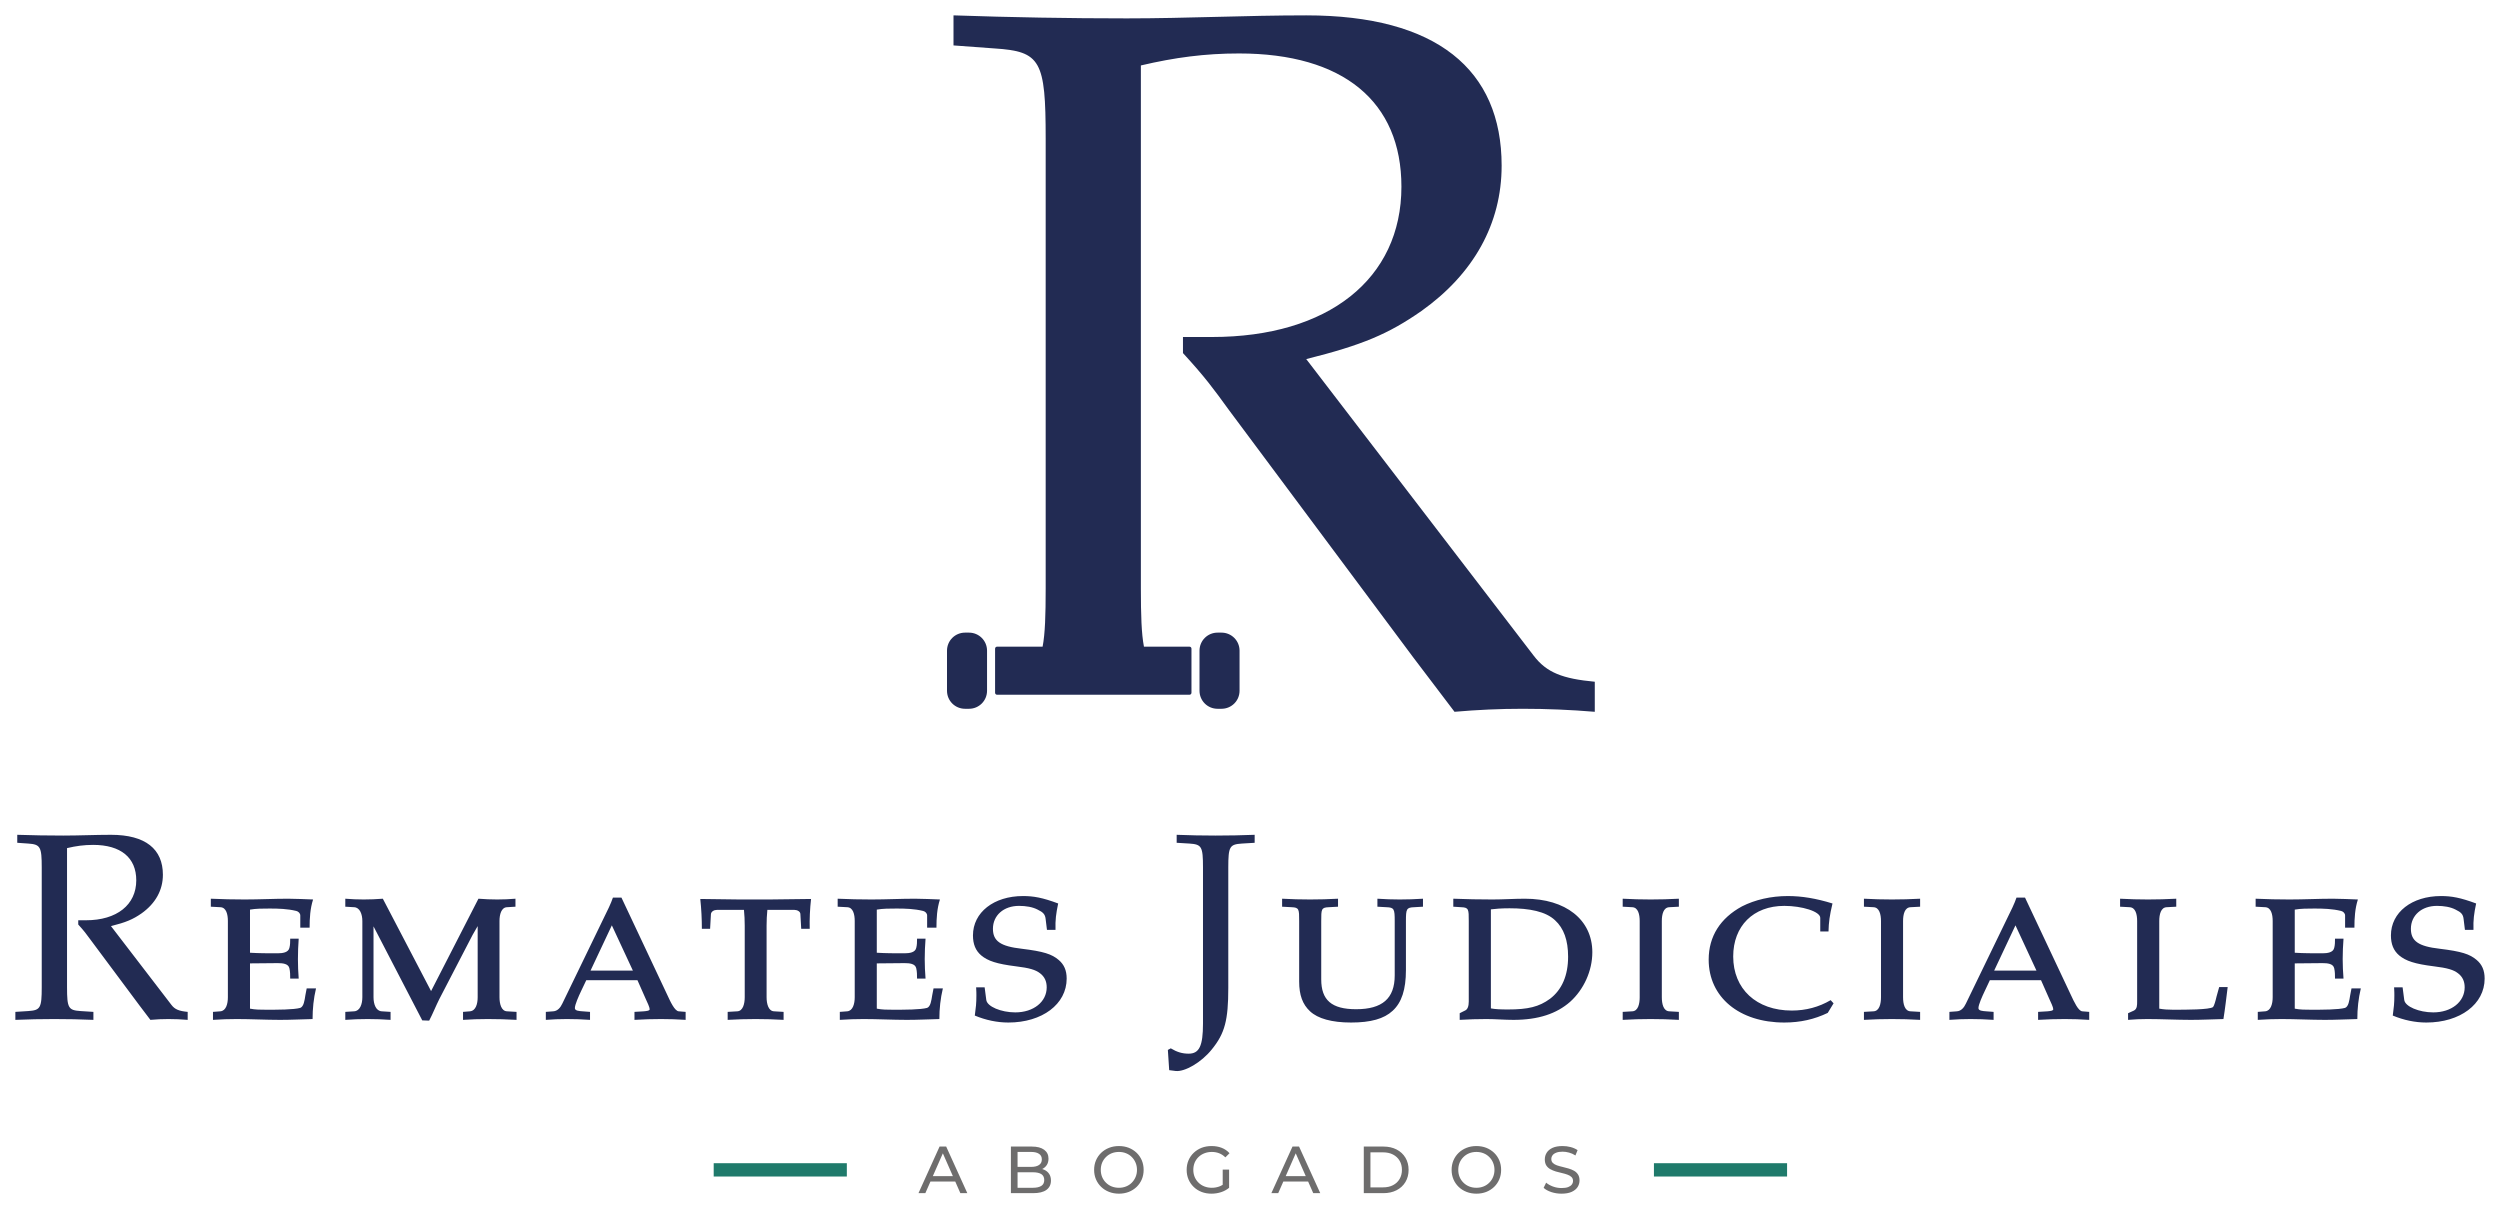
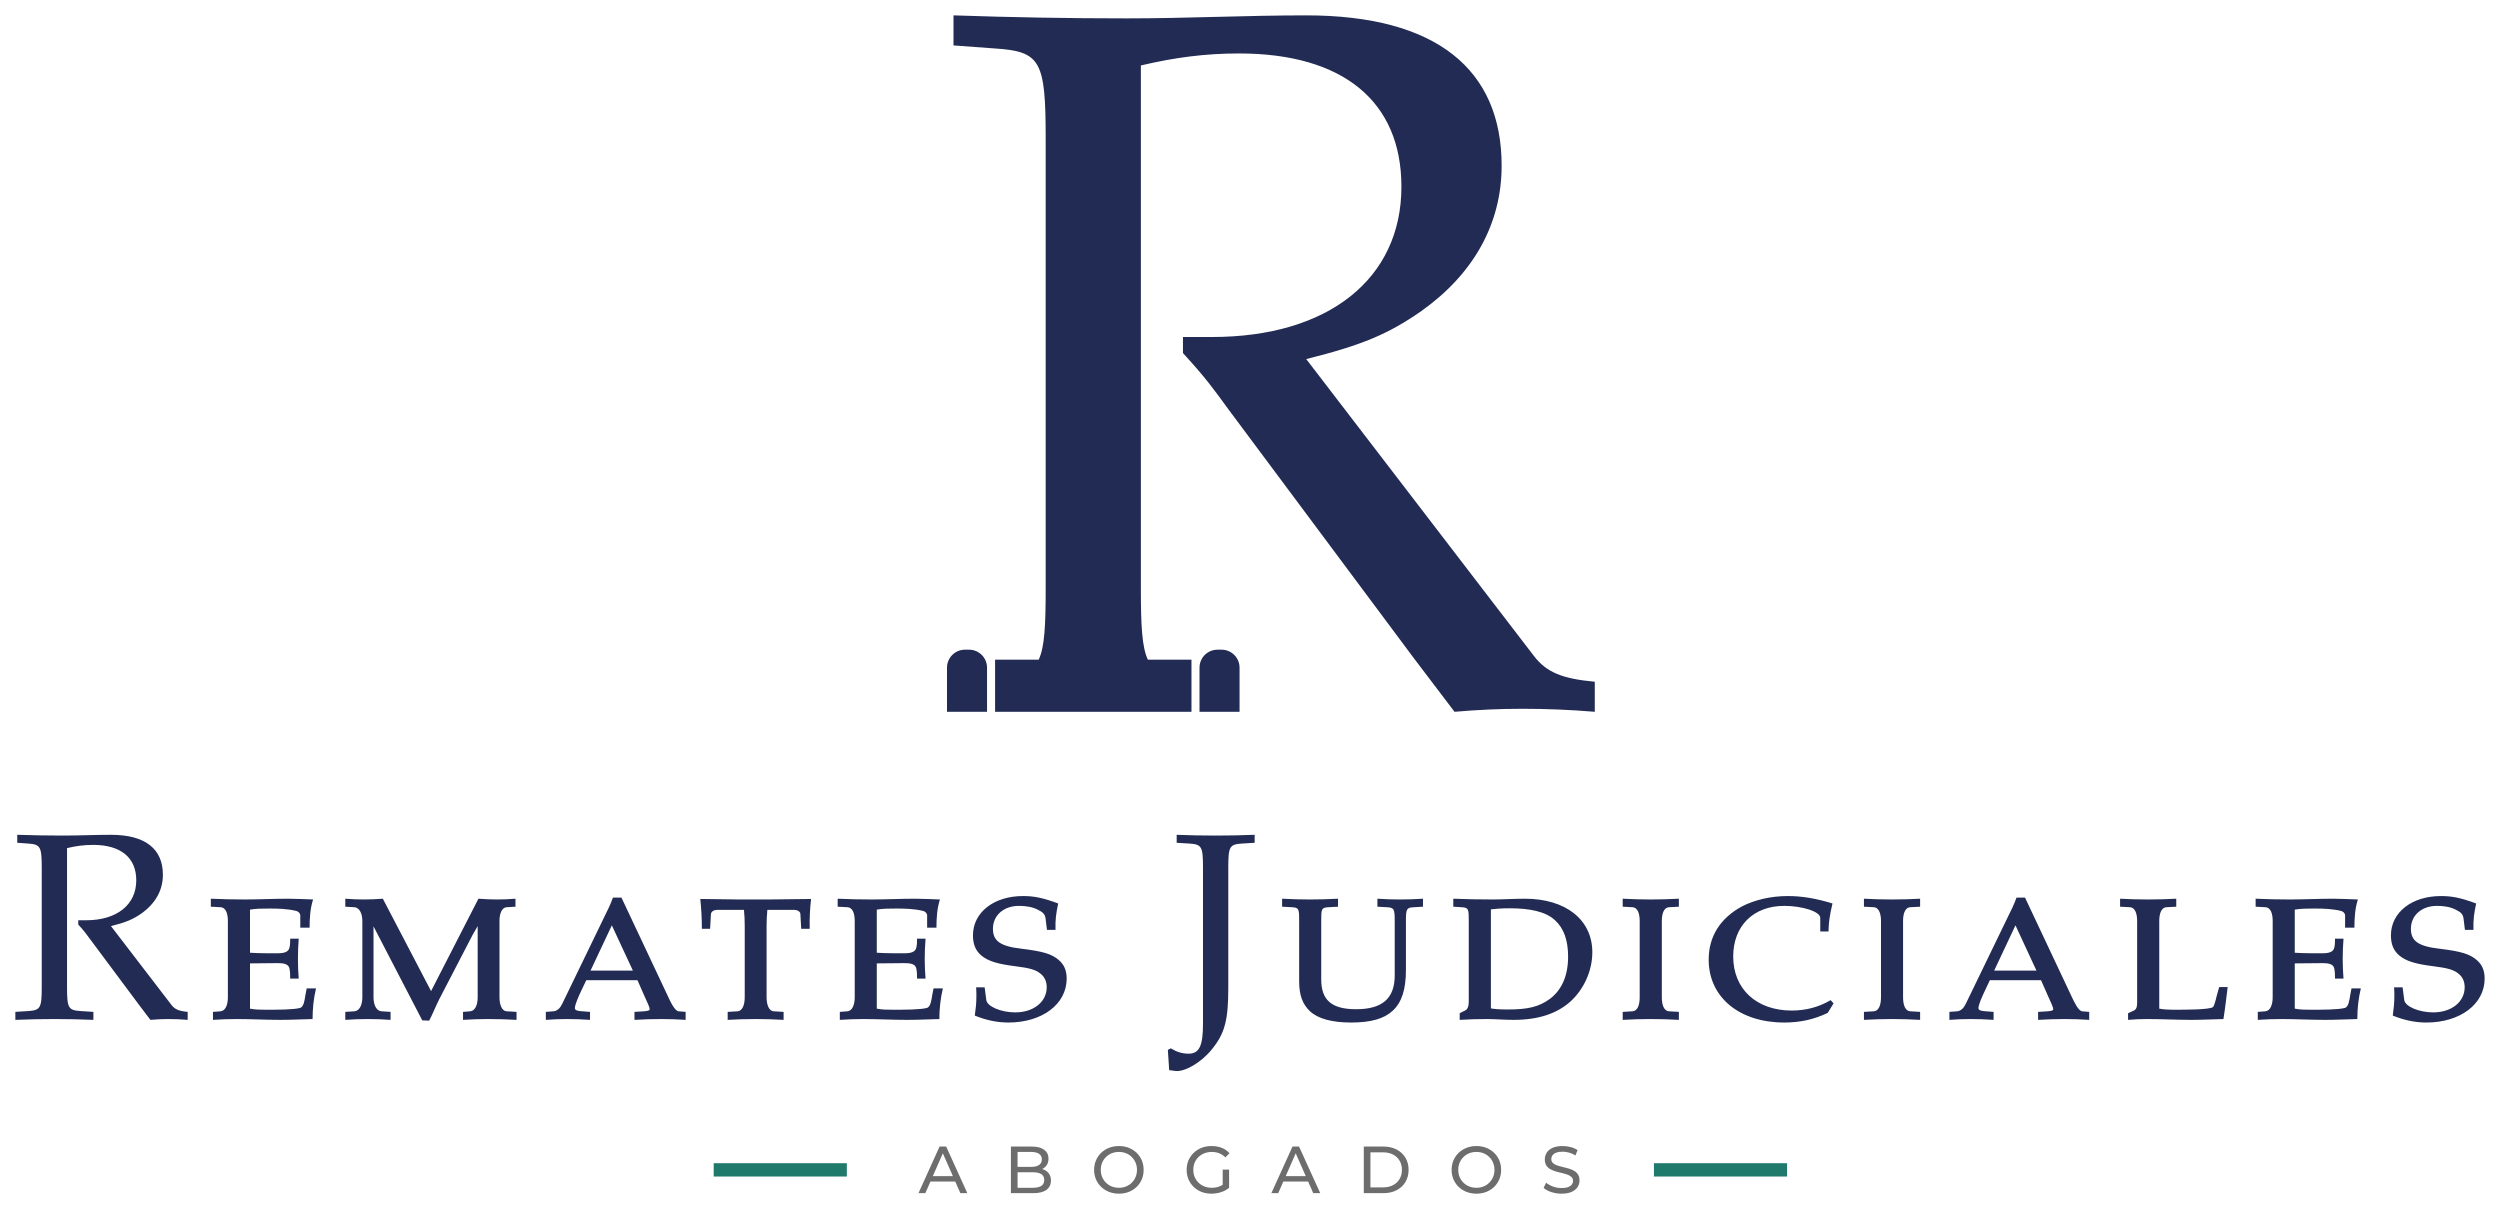
<svg xmlns="http://www.w3.org/2000/svg" viewBox="-1.86 -3 488.2 236.1" role="img" aria-label="Abogados Remates Judiciales">
-   <path d="M221.53 123.28H230.42C230.64 123.28 230.81 123.46 230.81 123.67V132.28C230.81 132.5 230.64 132.67 230.42 132.67H192.85C192.63 132.67 192.46 132.5 192.46 132.28V123.67C192.46 123.46 192.63 123.28 192.85 123.28H201.74C202.23 120.73 202.34 117.11 202.34 111.93V24.07C202.34 8.81 201.36 7.04 192.36 6.46L184.34 5.87V0C195.69 0.39 206.84 0.59 218.19 0.59C229.93 0.59 241.48 0 253.22 0C278.66 0 291.38 10.57 291.38 29.35C291.38 40.7 285.9 50.49 275.72 57.73C269.26 62.23 264.18 64.38 253.22 67.12L297.64 125.04C300.18 128.37 303.31 129.54 309.57 130.13V136Q302.53 135.41 295.49 135.41C290.98 135.41 286.68 135.61 282.18 136L274.16 125.43L238.15 77.1C235.02 72.79 233.45 70.64 229.15 65.95V62.81H234.82C257.52 62.81 271.81 51.46 271.81 33.46C271.81 16.83 260.46 7.44 240.11 7.44C233.45 7.44 227.58 8.22 220.93 9.78V111.93C220.93 117.11 221.04 120.73 221.53 123.28ZM235.9 120.54H236.68C238.63 120.54 240.2 122.12 240.2 124.06V131.89C240.2 133.84 238.63 135.41 236.68 135.41H235.9C233.95 135.41 232.38 133.84 232.38 131.89V124.06C232.38 122.12 233.95 120.54 235.9 120.54ZM186.59 120.54H187.37C189.32 120.54 190.89 122.12 190.89 124.06V131.89C190.89 133.84 189.32 135.41 187.37 135.41H186.59C184.64 135.41 183.07 133.84 183.07 131.89V124.06C183.07 122.12 184.64 120.54 186.59 120.54Z" fill="#222B53" />
+   <path d="M192.46 125.82H200.98C202.13 123.35 202.34 119.16 202.34 111.93V24.07C202.34 8.81 201.36 7.04 192.36 6.46L184.34 5.87V0C195.69 0.39 206.84 0.59 218.19 0.59C229.93 0.59 241.48 0 253.22 0C278.66 0 291.38 10.57 291.38 29.35C291.38 40.7 285.9 50.49 275.72 57.73C269.26 62.23 264.18 64.38 253.22 67.12L297.64 125.04C300.18 128.37 303.31 129.54 309.57 130.13V136Q302.53 135.41 295.49 135.41C290.98 135.41 286.68 135.61 282.18 136L274.16 125.43L238.15 77.1C235.02 72.79 233.45 70.64 229.15 65.95V62.81H234.82C257.52 62.81 271.81 51.46 271.81 33.46C271.81 16.83 260.46 7.44 240.11 7.44C233.45 7.44 227.58 8.22 220.93 9.78V111.93C220.93 119.16 221.14 123.35 222.29 125.82H230.81V136H192.46ZM235.9 123.87H236.68C238.63 123.87 240.2 125.44 240.2 127.39V136H232.38V127.39C232.38 125.44 233.95 123.87 235.9 123.87ZM186.59 123.87H187.37C189.32 123.87 190.89 125.44 190.89 127.39V136H183.07V127.39C183.07 125.44 184.64 123.87 186.59 123.87Z" fill="#222B53" />
  <path d="M1.14 196.16C3.69 196.05 6.19 196 8.74 196C11.28 196 13.83 196.05 16.38 196.16V194.6L13.88 194.44C11.49 194.28 11.23 193.87 11.23 189.76V162.62C13 162.2 14.56 161.99 16.33 161.99C21.74 161.99 24.75 164.49 24.75 168.91C24.75 173.69 20.96 176.71 14.92 176.71H13.42V177.54C14.56 178.79 14.98 179.36 15.81 180.5L25.38 193.35L27.51 196.16C28.7 196.05 29.85 196 31.04 196C32.29 196 33.54 196.05 34.79 196.16V194.6C33.12 194.44 32.29 194.13 31.62 193.24L19.81 177.85C22.72 177.12 24.08 176.55 25.79 175.36C28.5 173.43 29.95 170.83 29.95 167.82C29.95 162.82 26.57 160.02 19.81 160.02C16.69 160.02 13.62 160.17 10.5 160.17C7.49 160.17 4.52 160.12 1.51 160.02V161.58L3.64 161.73C6.03 161.89 6.29 162.36 6.29 166.41V189.76C6.29 193.87 6.03 194.28 3.64 194.44L1.14 194.6ZM39.31 174.06 41.18 174.16C42.33 174.21 42.64 175.56 42.64 176.86V191.74C42.64 193.04 42.28 194.39 41.18 194.49L39.73 194.6V196.16C41.29 196.05 42.85 196 44.36 196C47.16 196 50.02 196.16 52.83 196.16C54.96 196.16 57.04 196.05 59.18 196C59.18 193.97 59.38 192 59.85 190.02H58.03L57.77 191.37C57.62 192.36 57.46 193.56 56.78 193.82C55.48 194.18 52.36 194.18 50.13 194.18C49.04 194.18 48 194.18 46.96 193.97V185.13L52.36 185.08C53.35 185.08 54.44 185.18 54.65 186.07C54.81 186.74 54.81 187.42 54.81 188.1H56.47C56.37 186.85 56.32 185.55 56.32 184.3C56.32 182.95 56.37 181.65 56.47 180.3H54.81C54.81 180.92 54.81 181.54 54.65 182.12C54.44 183 53.35 183.16 52.36 183.16C50.54 183.16 48.72 183.16 46.96 183.05V174.63C48.1 174.42 49.5 174.42 50.8 174.42C52.52 174.42 54.29 174.47 56 174.89C56.42 174.99 56.78 175.36 56.78 175.77V178.16H58.6C58.6 176.29 58.71 174.42 59.28 172.65C57.62 172.6 56 172.5 54.39 172.5C51.58 172.5 48.78 172.65 45.92 172.65C43.73 172.65 41.5 172.6 39.31 172.5ZM65.57 196.16C67.03 196.05 68.48 196 69.94 196C71.45 196 72.9 196.05 74.41 196.16V194.6L72.7 194.49C71.55 194.44 71.08 193.09 71.08 191.74V177.9L80.6 196.26L81.95 196.31C82.68 194.91 83.25 193.45 83.93 192.1L90.43 179.57L91.42 177.85V191.74C91.42 193.04 91.05 194.39 89.91 194.49L88.56 194.6V196.16C90.17 196.05 91.78 196 93.39 196C95.26 196 97.14 196.05 99.01 196.16V194.6L97.14 194.49C96.04 194.44 95.68 193.04 95.68 191.74V176.86C95.68 175.56 96.04 174.21 97.14 174.16L98.8 174.06V172.5C97.6 172.6 96.46 172.65 95.26 172.65C94.02 172.65 92.82 172.6 91.57 172.5L82.32 190.54L72.9 172.5C71.66 172.6 70.41 172.65 69.16 172.65C67.96 172.65 66.77 172.6 65.57 172.5V174.06L67.29 174.16C68.43 174.21 68.9 175.56 68.9 176.86V191.74C68.9 193.09 68.43 194.44 67.29 194.49L65.57 194.6ZM104.73 196.16C106.08 196.05 107.48 196 108.84 196C110.34 196 111.85 196.05 113.36 196.16V194.6L111.9 194.49C111.23 194.44 110.4 194.39 110.4 193.87C110.4 193.19 111.12 191.58 111.64 190.49L112.63 188.41H122.62L124.23 192.05C124.54 192.72 125.01 193.71 125.01 194.08C125.01 194.39 124.38 194.44 123.86 194.49L122.04 194.6V196.16C123.81 196.05 125.53 196 127.24 196C128.86 196 130.42 196.05 132.03 196.16V194.6L130.68 194.49C129.9 194.44 129.06 192.62 128.44 191.27L119.5 172.29H117.83C117.47 173.38 116.69 174.99 116.01 176.34L107.95 192.98C107.59 193.76 107.02 194.44 106.18 194.49L104.73 194.6ZM113.46 186.54 117.62 177.7 121.73 186.54ZM134.89 172.55C135.1 174.47 135.2 176.45 135.2 178.37H136.81L136.97 175.51C137.02 174.99 137.59 174.68 138.16 174.68H143.42C143.52 175.67 143.57 176.71 143.57 177.75V191.74C143.57 193.04 143.21 194.44 142.12 194.49L140.24 194.6V196.16C142.06 196.05 143.88 196 145.7 196C147.52 196 149.34 196.05 151.16 196.16V194.6L149.29 194.49C148.2 194.44 147.84 193.04 147.84 191.74V177.75C147.84 176.71 147.89 175.67 147.99 174.68H153.24C153.82 174.68 154.44 174.99 154.44 175.51L154.6 178.37H156.26C156.21 176.45 156.31 174.47 156.52 172.55L148.36 172.65H142.58ZM161.72 174.06 163.59 174.16C164.74 174.21 165.05 175.56 165.05 176.86V191.74C165.05 193.04 164.68 194.39 163.59 194.49L162.14 194.6V196.16C163.7 196.05 165.26 196 166.76 196C169.57 196 172.43 196.16 175.24 196.16C177.37 196.16 179.45 196.05 181.58 196C181.58 193.97 181.79 192 182.26 190.02H180.44L180.18 191.37C180.02 192.36 179.87 193.56 179.19 193.82C177.89 194.18 174.77 194.18 172.54 194.18C171.44 194.18 170.4 194.18 169.36 193.97V185.13L174.77 185.08C175.76 185.08 176.85 185.18 177.06 186.07C177.22 186.74 177.22 187.42 177.22 188.1H178.88C178.78 186.85 178.72 185.55 178.72 184.3C178.72 182.95 178.78 181.65 178.88 180.3H177.22C177.22 180.92 177.22 181.54 177.06 182.12C176.85 183 175.76 183.16 174.77 183.16C172.95 183.16 171.13 183.16 169.36 183.05V174.63C170.51 174.42 171.91 174.42 173.21 174.42C174.93 174.42 176.7 174.47 178.41 174.89C178.83 174.99 179.19 175.36 179.19 175.77V178.16H181.01C181.01 176.29 181.12 174.42 181.69 172.65C180.02 172.6 178.41 172.5 176.8 172.5C173.99 172.5 171.18 172.65 168.32 172.65C166.14 172.65 163.9 172.6 161.72 172.5ZM188.14 179.67C188.14 181.39 188.66 182.64 189.75 183.57C191.05 184.66 192.82 185.24 196.51 185.7C199.16 186.02 200.36 186.38 201.24 187.06C202.12 187.73 202.54 188.62 202.54 189.81C202.54 192.62 199.99 194.7 196.4 194.7C193.65 194.7 190.89 193.56 190.74 192.26L190.42 189.81H188.76C188.81 190.49 188.81 191.16 188.81 191.37C188.81 192.98 188.71 193.71 188.5 195.32C190.63 196.21 192.87 196.68 195.05 196.68C201.66 196.68 206.44 193.09 206.44 188.1C206.44 186.48 205.92 185.34 204.88 184.46C203.53 183.31 201.92 182.79 197.65 182.27C193.49 181.8 192.04 180.76 192.04 178.37C192.04 175.77 194.12 173.9 197.13 173.9C198.48 173.9 199.78 174.11 200.77 174.63C201.86 175.15 202.23 175.56 202.33 176.45L202.59 178.58H204.26C204.2 176.6 204.36 175.46 204.78 173.43C201.71 172.29 199.99 171.98 197.91 171.98C192.24 171.98 188.14 175.15 188.14 179.67ZM226.2 202.03 226.46 205.98 227.71 206.14C229.48 206.35 232.75 204.48 234.78 201.93C237.33 198.81 238 196.21 238 189.92V166.41C238 162.3 238.26 161.89 240.66 161.73L243.15 161.58V160.02C240.6 160.12 238.06 160.17 235.51 160.17C232.96 160.17 230.46 160.12 227.92 160.02V161.58L230.41 161.73C232.8 161.89 233.06 162.3 233.06 166.41V196.88C233.06 201.25 232.34 202.76 230.26 202.76C229.01 202.76 227.97 202.45 226.77 201.72ZM248.51 174.06 250.38 174.16C251.84 174.21 251.84 174.58 251.84 176.86V188.67C251.84 191.32 252.51 193.14 253.97 194.49C255.48 195.9 258.18 196.68 261.98 196.68C265.82 196.68 268.42 195.95 270.09 194.39C271.86 192.78 272.69 190.23 272.69 186.43V176.86C272.69 174.52 272.79 174.21 274.3 174.16L276.02 174.06V172.5C274.51 172.6 273 172.65 271.49 172.65C270.04 172.65 268.58 172.6 267.12 172.5V174.06L268.89 174.16C270.4 174.21 270.5 174.52 270.5 176.86V187.47C270.5 192 268.06 194.08 262.96 194.08C258.18 194.08 256.15 192.31 256.15 188.25V176.86C256.15 174.58 256.15 174.21 257.61 174.16L259.43 174.06V172.5C257.61 172.6 255.79 172.65 253.97 172.65C252.15 172.65 250.33 172.6 248.51 172.5ZM281.94 174.06 283.5 174.16C284.96 174.21 284.96 174.58 284.96 176.86V192.57C284.96 193.45 284.75 194.13 284.23 194.34C283.87 194.49 283.56 194.7 283.19 194.86V196.16C284.96 196.05 286.68 196 288.44 196C290.16 196 291.93 196.16 293.7 196.16C298.53 196.16 302.12 194.96 304.77 192.62C307.42 190.23 309.09 186.59 309.09 182.95C309.09 176.6 303.89 172.5 295.93 172.5C293.8 172.5 291.72 172.65 289.59 172.65C287.04 172.65 284.49 172.6 281.94 172.5ZM289.28 193.92V174.58C290.16 174.47 291.3 174.37 292.92 174.37C296.82 174.37 299.99 174.99 301.81 176.71C303.52 178.27 304.36 180.61 304.36 183.83C304.36 187.47 303.16 190.28 300.82 192.05C298.69 193.61 296.56 194.13 292.6 194.13C291.15 194.13 290.11 194.08 289.28 193.92ZM315.02 196.16C316.84 196.05 318.66 196 320.48 196C322.3 196 324.12 196.05 325.99 196.16V194.6L324.12 194.49C322.97 194.44 322.66 193.04 322.66 191.74V176.86C322.66 175.56 322.97 174.21 324.12 174.16L325.99 174.06V172.5C324.12 172.6 322.3 172.65 320.48 172.65C318.66 172.65 316.84 172.6 315.02 172.5V174.06L316.89 174.16C318.03 174.21 318.34 175.56 318.34 176.86V191.74C318.34 193.04 318.03 194.44 316.89 194.49L315.02 194.6ZM331.81 184.4C331.81 191.74 337.79 196.68 346.58 196.68C349.7 196.68 352.46 196.05 355.06 194.8L356.2 192.93L355.63 192.31C353.34 193.66 350.79 194.34 348.04 194.34C341.12 194.34 336.6 190.12 336.6 183.78C336.6 177.85 340.5 173.9 346.58 173.9C350.01 173.9 353.6 174.99 353.6 176.24V178.89H355.21C355.26 177.07 355.42 175.82 355.99 173.43C352.77 172.44 350.01 171.98 347.26 171.98C343.98 171.98 340.86 172.7 338.31 174C334.1 176.29 331.81 179.83 331.81 184.4ZM362.13 196.16C363.95 196.05 365.77 196 367.59 196C369.41 196 371.23 196.05 373.1 196.16V194.6L371.23 194.49C370.08 194.44 369.77 193.04 369.77 191.74V176.86C369.77 175.56 370.08 174.21 371.23 174.16L373.1 174.06V172.5C371.23 172.6 369.41 172.65 367.59 172.65C365.77 172.65 363.95 172.6 362.13 172.5V174.06L364 174.16C365.14 174.21 365.46 175.56 365.46 176.86V191.74C365.46 193.04 365.14 194.44 364 194.49L362.13 194.6ZM378.82 196.16C380.17 196.05 381.58 196 382.93 196C384.44 196 385.94 196.05 387.45 196.16V194.6L386 194.49C385.32 194.44 384.49 194.39 384.49 193.87C384.49 193.19 385.22 191.58 385.74 190.49L386.72 188.41H396.71L398.32 192.05C398.63 192.72 399.1 193.71 399.1 194.08C399.1 194.39 398.48 194.44 397.96 194.49L396.14 194.6V196.16C397.9 196.05 399.62 196 401.34 196C402.95 196 404.51 196.05 406.12 196.16V194.6L404.77 194.49C403.99 194.44 403.16 192.62 402.53 191.27L393.59 172.29H391.92C391.56 173.38 390.78 174.99 390.1 176.34L382.04 192.98C381.68 193.76 381.11 194.44 380.28 194.49L378.82 194.6ZM387.56 186.54 391.72 177.7 395.82 186.54ZM412.15 174.06 414.02 174.16C415.17 174.21 415.48 175.56 415.48 176.86V192.57C415.48 193.3 415.48 194.02 414.86 194.34L413.71 194.86V196.16C414.96 196.05 416.21 196 417.46 196C420.32 196 423.12 196.16 425.98 196.16C428.06 196.16 430.2 196.05 432.33 196C432.64 194.13 432.9 191.84 433.16 189.76H431.5L430.98 191.63C430.82 192.36 430.51 193.45 430.3 193.66C429.57 194.18 425.15 194.18 422.45 194.18C421.56 194.18 420.68 194.13 419.8 193.97V176.86C419.8 175.56 420.11 174.21 421.25 174.16L423.12 174.06V172.5C421.25 172.6 419.43 172.65 417.61 172.65C415.79 172.65 413.97 172.6 412.15 172.5ZM438.62 174.06 440.49 174.16C441.64 174.21 441.95 175.56 441.95 176.86V191.74C441.95 193.04 441.58 194.39 440.49 194.49L439.04 194.6V196.16C440.6 196.05 442.16 196 443.66 196C446.47 196 449.33 196.16 452.14 196.16C454.27 196.16 456.35 196.05 458.48 196C458.48 193.97 458.69 192 459.16 190.02H457.34L457.08 191.37C456.92 192.36 456.77 193.56 456.09 193.82C454.79 194.18 451.67 194.18 449.44 194.18C448.34 194.18 447.3 194.18 446.26 193.97V185.13L451.67 185.08C452.66 185.08 453.75 185.18 453.96 186.07C454.12 186.74 454.12 187.42 454.12 188.1H455.78C455.68 186.85 455.62 185.55 455.62 184.3C455.62 182.95 455.68 181.65 455.78 180.3H454.12C454.12 180.92 454.12 181.54 453.96 182.12C453.75 183 452.66 183.16 451.67 183.16C449.85 183.16 448.03 183.16 446.26 183.05V174.63C447.41 174.42 448.81 174.42 450.11 174.42C451.83 174.42 453.6 174.47 455.31 174.89C455.73 174.99 456.09 175.36 456.09 175.77V178.16H457.91C457.91 176.29 458.02 174.42 458.59 172.65C456.92 172.6 455.31 172.5 453.7 172.5C450.89 172.5 448.08 172.65 445.22 172.65C443.04 172.65 440.8 172.6 438.62 172.5ZM465.04 179.67C465.04 181.39 465.56 182.64 466.65 183.57C467.95 184.66 469.72 185.24 473.41 185.7C476.06 186.02 477.26 186.38 478.14 187.06C479.02 187.73 479.44 188.62 479.44 189.81C479.44 192.62 476.89 194.7 473.3 194.7C470.55 194.7 467.79 193.56 467.64 192.26L467.32 189.81H465.66C465.71 190.49 465.71 191.16 465.71 191.37C465.71 192.98 465.61 193.71 465.4 195.32C467.53 196.21 469.77 196.68 471.95 196.68C478.56 196.68 483.34 193.09 483.34 188.1C483.34 186.48 482.82 185.34 481.78 184.46C480.43 183.31 478.82 182.79 474.55 182.27C470.39 181.8 468.94 180.76 468.94 178.37C468.94 175.77 471.02 173.9 474.03 173.9C475.38 173.9 476.68 174.11 477.67 174.63C478.76 175.15 479.13 175.56 479.23 176.45L479.49 178.58H481.16C481.1 176.6 481.26 175.46 481.68 173.43C478.61 172.29 476.89 171.98 474.81 171.98C469.14 171.98 465.04 175.15 465.04 179.67Z" fill="#222B53" />
  <path d="M177.5 230 181.62 220.9H182.91L187.04 230H185.68L182 221.63H182.52L178.84 230ZM179.26 227.73 179.61 226.68H184.73L185.11 227.73ZM195.55 230V220.9H199.63Q201.2 220.9 202.05 221.53Q202.89 222.16 202.89 223.25Q202.89 223.99 202.56 224.5Q202.23 225.01 201.67 225.28Q201.11 225.55 200.46 225.55L200.69 225.16Q201.47 225.16 202.07 225.44Q202.67 225.71 203.02 226.24Q203.37 226.76 203.37 227.54Q203.37 228.71 202.49 229.36Q201.62 230 199.89 230ZM196.85 228.95H199.84Q200.91 228.95 201.49 228.58Q202.06 228.22 202.06 227.44Q202.06 226.65 201.49 226.28Q200.91 225.92 199.84 225.92H196.73V224.87H199.51Q200.5 224.87 201.04 224.5Q201.59 224.14 201.59 223.41Q201.59 222.68 201.04 222.32Q200.5 221.95 199.51 221.95H196.85ZM216.65 230.1Q215.6 230.1 214.71 229.75Q213.82 229.4 213.17 228.77Q212.52 228.14 212.16 227.3Q211.8 226.45 211.8 225.45Q211.8 224.45 212.16 223.6Q212.52 222.76 213.17 222.13Q213.82 221.5 214.71 221.15Q215.59 220.8 216.65 220.8Q217.68 220.8 218.56 221.14Q219.44 221.49 220.1 222.12Q220.75 222.75 221.11 223.59Q221.47 224.44 221.47 225.45Q221.47 226.46 221.11 227.31Q220.75 228.15 220.1 228.78Q219.44 229.41 218.56 229.76Q217.68 230.1 216.65 230.1ZM216.65 228.95Q217.4 228.95 218.04 228.69Q218.69 228.43 219.16 227.95Q219.63 227.48 219.9 226.84Q220.17 226.2 220.17 225.45Q220.17 224.7 219.9 224.06Q219.63 223.42 219.16 222.95Q218.69 222.47 218.04 222.21Q217.4 221.95 216.65 221.95Q215.88 221.95 215.23 222.21Q214.59 222.47 214.11 222.95Q213.63 223.42 213.36 224.06Q213.1 224.7 213.1 225.45Q213.1 226.2 213.36 226.84Q213.63 227.48 214.11 227.95Q214.59 228.43 215.23 228.69Q215.88 228.95 216.65 228.95ZM234.71 230.1Q233.66 230.1 232.78 229.76Q231.89 229.41 231.24 228.78Q230.59 228.15 230.23 227.31Q229.87 226.46 229.87 225.45Q229.87 224.44 230.23 223.59Q230.59 222.75 231.25 222.12Q231.91 221.49 232.79 221.14Q233.68 220.8 234.74 220.8Q235.82 220.8 236.72 221.15Q237.61 221.5 238.24 222.2L237.43 223.01Q236.87 222.46 236.22 222.21Q235.56 221.95 234.79 221.95Q234.01 221.95 233.34 222.21Q232.67 222.47 232.19 222.94Q231.7 223.41 231.43 224.05Q231.17 224.7 231.17 225.45Q231.17 226.19 231.43 226.83Q231.7 227.48 232.19 227.95Q232.67 228.43 233.34 228.69Q234 228.95 234.78 228.95Q235.51 228.95 236.18 228.72Q236.85 228.49 237.42 227.96L238.16 228.95Q237.48 229.52 236.58 229.81Q235.68 230.1 234.71 230.1ZM238.16 228.95 236.91 228.78V225.4H238.16ZM246.41 230 250.54 220.9H251.82L255.96 230H254.59L250.91 221.63H251.43L247.75 230ZM248.17 227.73 248.52 226.68H253.64L254.02 227.73ZM264.46 230V220.9H268.29Q269.75 220.9 270.86 221.47Q271.97 222.04 272.59 223.07Q273.21 224.1 273.21 225.45Q273.21 226.8 272.59 227.83Q271.97 228.86 270.86 229.43Q269.75 230 268.29 230ZM265.76 228.87H268.22Q269.35 228.87 270.17 228.44Q271 228.01 271.45 227.24Q271.91 226.46 271.91 225.45Q271.91 224.42 271.45 223.66Q271 222.89 270.17 222.46Q269.35 222.03 268.22 222.03H265.76ZM286.45 230.1Q285.42 230.1 284.52 229.75Q283.63 229.4 282.98 228.77Q282.33 228.14 281.97 227.3Q281.61 226.45 281.61 225.45Q281.61 224.45 281.97 223.6Q282.33 222.76 282.98 222.13Q283.63 221.5 284.52 221.15Q285.4 220.8 286.45 220.8Q287.49 220.8 288.37 221.14Q289.25 221.49 289.91 222.12Q290.56 222.75 290.92 223.59Q291.28 224.44 291.28 225.45Q291.28 226.46 290.92 227.31Q290.56 228.15 289.91 228.78Q289.25 229.41 288.37 229.76Q287.49 230.1 286.45 230.1ZM286.45 228.95Q287.21 228.95 287.85 228.69Q288.5 228.43 288.97 227.95Q289.45 227.48 289.71 226.84Q289.98 226.2 289.98 225.45Q289.98 224.7 289.71 224.06Q289.45 223.42 288.97 222.95Q288.5 222.47 287.85 222.21Q287.21 221.95 286.45 221.95Q285.69 221.95 285.04 222.21Q284.4 222.47 283.92 222.95Q283.44 223.42 283.17 224.06Q282.91 224.7 282.91 225.45Q282.91 226.2 283.17 226.84Q283.44 227.48 283.92 227.95Q284.4 228.43 285.04 228.69Q285.69 228.95 286.45 228.95ZM303.07 230.1Q302.03 230.1 301.08 229.79Q300.13 229.47 299.58 228.96L300.07 227.95Q300.59 228.4 301.39 228.7Q302.2 229 303.07 229Q303.86 229 304.36 228.82Q304.85 228.63 305.08 228.32Q305.32 228 305.32 227.6Q305.32 227.13 305.01 226.84Q304.71 226.55 304.22 226.38Q303.73 226.2 303.15 226.07Q302.56 225.94 301.97 225.77Q301.38 225.59 300.89 225.32Q300.4 225.05 300.1 224.59Q299.81 224.12 299.81 223.4Q299.81 222.69 300.18 222.1Q300.55 221.51 301.32 221.15Q302.09 220.8 303.29 220.8Q304.08 220.8 304.86 221Q305.64 221.21 306.21 221.6L305.79 222.64Q305.2 222.25 304.55 222.08Q303.9 221.9 303.29 221.9Q302.52 221.9 302.03 222.1Q301.54 222.29 301.31 222.62Q301.08 222.94 301.08 223.34Q301.08 223.82 301.39 224.11Q301.69 224.4 302.18 224.57Q302.67 224.74 303.25 224.87Q303.84 225.01 304.43 225.18Q305.02 225.35 305.51 225.62Q305.99 225.89 306.29 226.35Q306.59 226.8 306.59 227.52Q306.59 228.21 306.22 228.8Q305.84 229.39 305.05 229.75Q304.27 230.1 303.07 230.1Z" fill="#6E6D6D" />
  <path d="M137.51 224.15H163.51V226.75H137.51Z" fill="#1F7A6B" />
  <path d="M321.12 224.15H347.12V226.75H321.12Z" fill="#1F7A6B" />
</svg>
